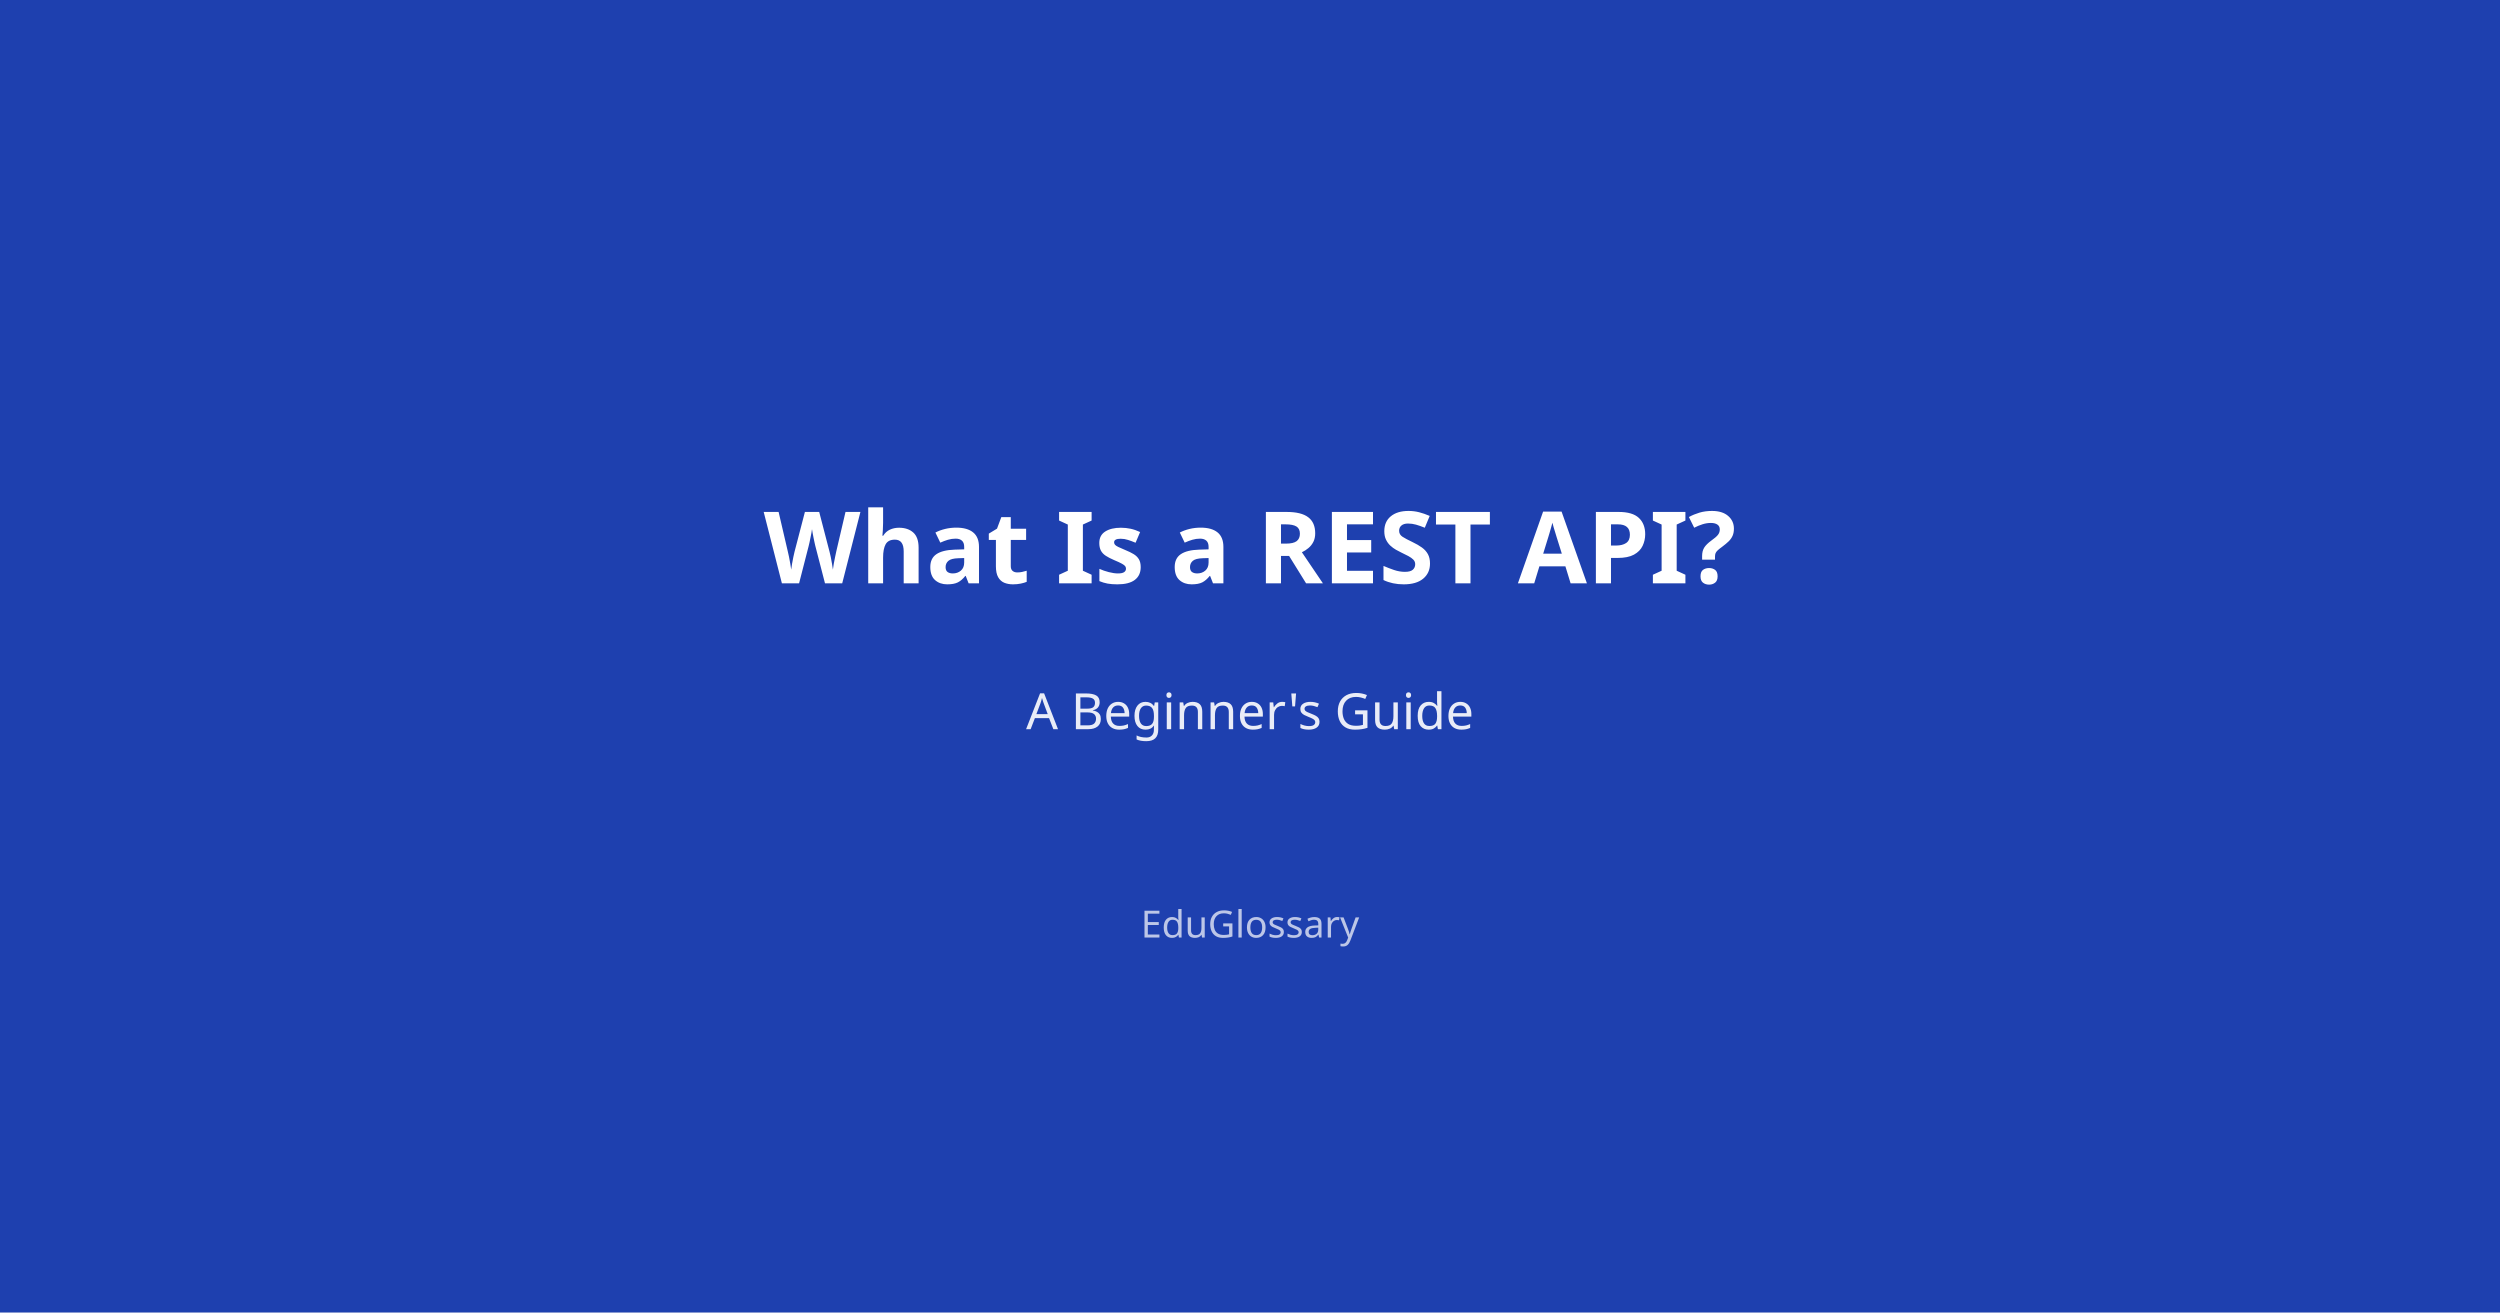
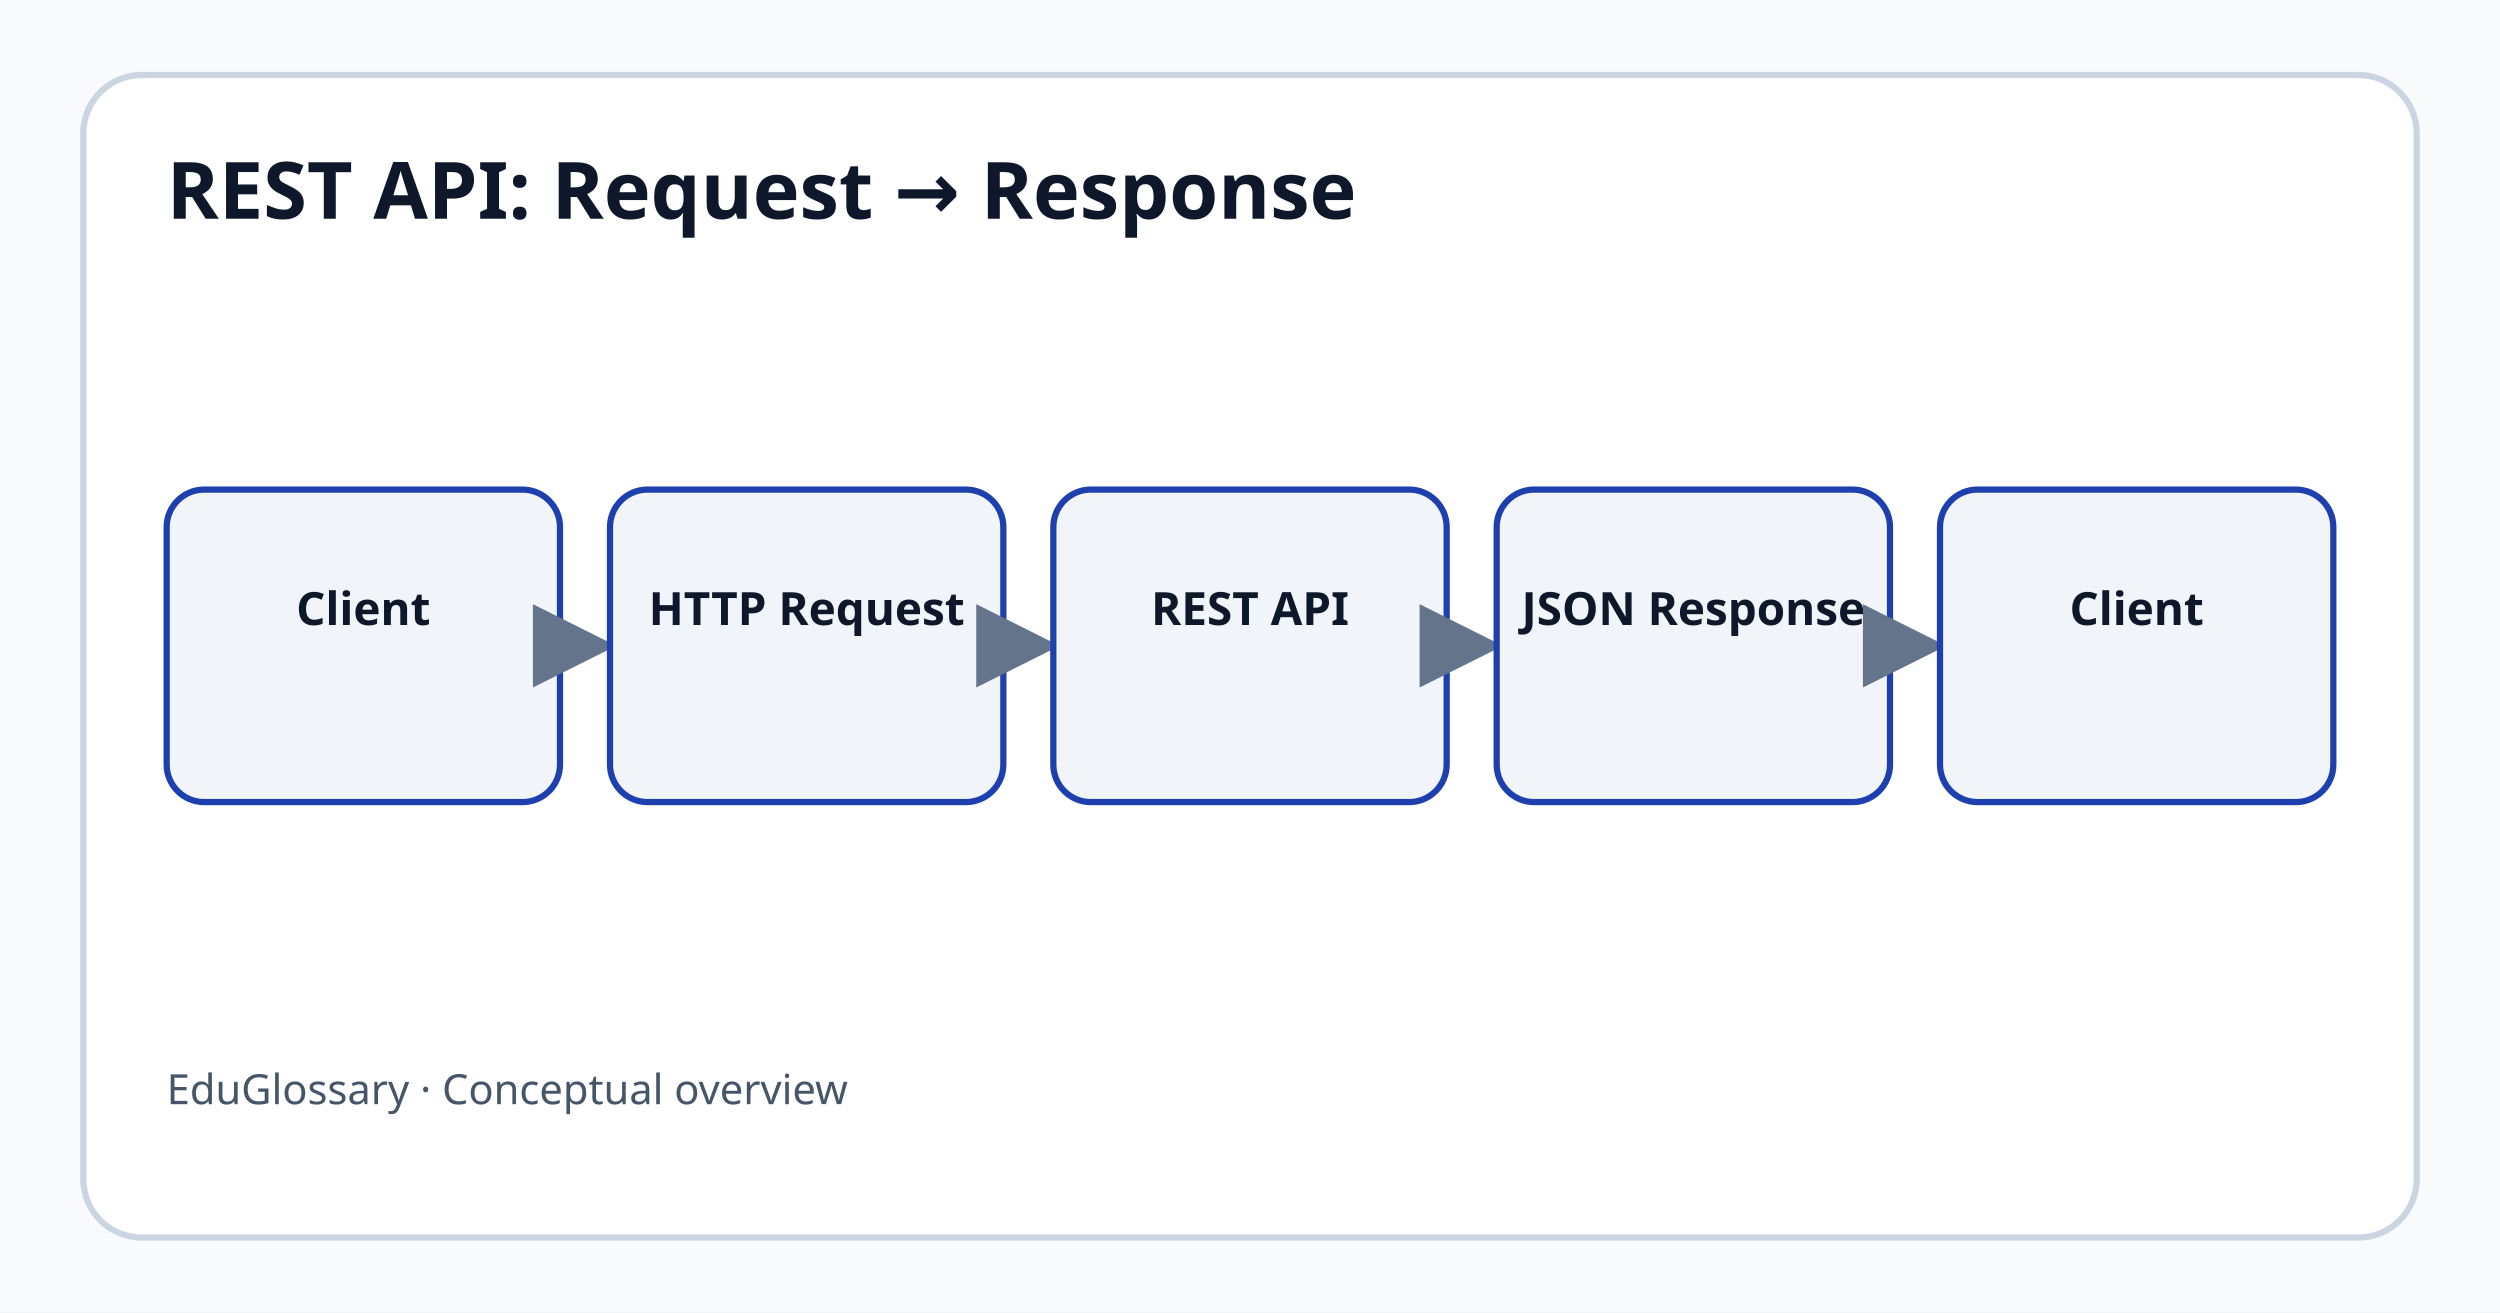
- <svg xmlns="http://www.w3.org/2000/svg" width="1200" height="630">
-   <rect width="1200" height="630" fill="#1e40af" />
-   <text x="600" y="280" font-family="system-ui, sans-serif" font-size="48" font-weight="bold" fill="white" text-anchor="middle">What Is a REST API?</text>
-   <text x="600" y="350" font-family="system-ui, sans-serif" font-size="24" fill="rgba(255,255,255,0.9)" text-anchor="middle">A Beginner's Guide</text>
-   <text x="600" y="450" font-family="system-ui, sans-serif" font-size="18" fill="rgba(255,255,255,0.7)" text-anchor="middle">EduGlossary</text>
+ <svg xmlns="http://www.w3.org/2000/svg" width="1200" height="630" viewBox="0 0 1200 630">
+   <rect width="1200" height="630" fill="#f8fafc" />
+   <rect x="40" y="36" width="1120" height="558" rx="28" fill="white" stroke="#cbd5e1" stroke-width="3" />
+   <text x="80" y="105" font-family="system-ui,sans-serif" font-size="38" font-weight="700" fill="#0f172a">REST API: Request → Response</text>
+   <rect x="80.0" y="235" width="188.8" height="150" rx="18" fill="#f1f5f9" stroke="#1e40af" stroke-width="3" />
+   <text x="174.4" y="300" font-family="system-ui,sans-serif" font-size="22" font-weight="700" fill="#0f172a" text-anchor="middle">Client</text>
+   <path d="M 273.8 310 L 287.8 310" stroke="#64748b" stroke-width="4" marker-end="url(#a)" />
+   <rect x="292.8" y="235" width="188.8" height="150" rx="18" fill="#f1f5f9" stroke="#1e40af" stroke-width="3" />
+   <text x="387.2" y="300" font-family="system-ui,sans-serif" font-size="22" font-weight="700" fill="#0f172a" text-anchor="middle">HTTP Request</text>
+   <path d="M 486.6 310 L 500.6 310" stroke="#64748b" stroke-width="4" marker-end="url(#a)" />
+   <rect x="505.6" y="235" width="188.8" height="150" rx="18" fill="#f1f5f9" stroke="#1e40af" stroke-width="3" />
+   <text x="600.0" y="300" font-family="system-ui,sans-serif" font-size="22" font-weight="700" fill="#0f172a" text-anchor="middle">REST API</text>
+   <path d="M 699.4 310 L 713.4 310" stroke="#64748b" stroke-width="4" marker-end="url(#a)" />
+   <rect x="718.4" y="235" width="188.8" height="150" rx="18" fill="#f1f5f9" stroke="#1e40af" stroke-width="3" />
+   <text x="812.8" y="300" font-family="system-ui,sans-serif" font-size="22" font-weight="700" fill="#0f172a" text-anchor="middle">JSON Response</text>
+   <path d="M 912.2 310 L 926.2 310" stroke="#64748b" stroke-width="4" marker-end="url(#a)" />
+   <rect x="931.2" y="235" width="188.8" height="150" rx="18" fill="#f1f5f9" stroke="#1e40af" stroke-width="3" />
+   <text x="1025.6" y="300" font-family="system-ui,sans-serif" font-size="22" font-weight="700" fill="#0f172a" text-anchor="middle">Client</text>
+   <defs>
+     <marker id="a" markerWidth="10" markerHeight="10" refX="8" refY="5" orient="auto">
+       <path d="M0,0 L10,5 L0,10 z" fill="#64748b" />
+     </marker>
+   </defs>
+   <text x="80" y="530" font-family="system-ui,sans-serif" font-size="20" fill="#475569">EduGlossary · Conceptual overview</text>
</svg>
